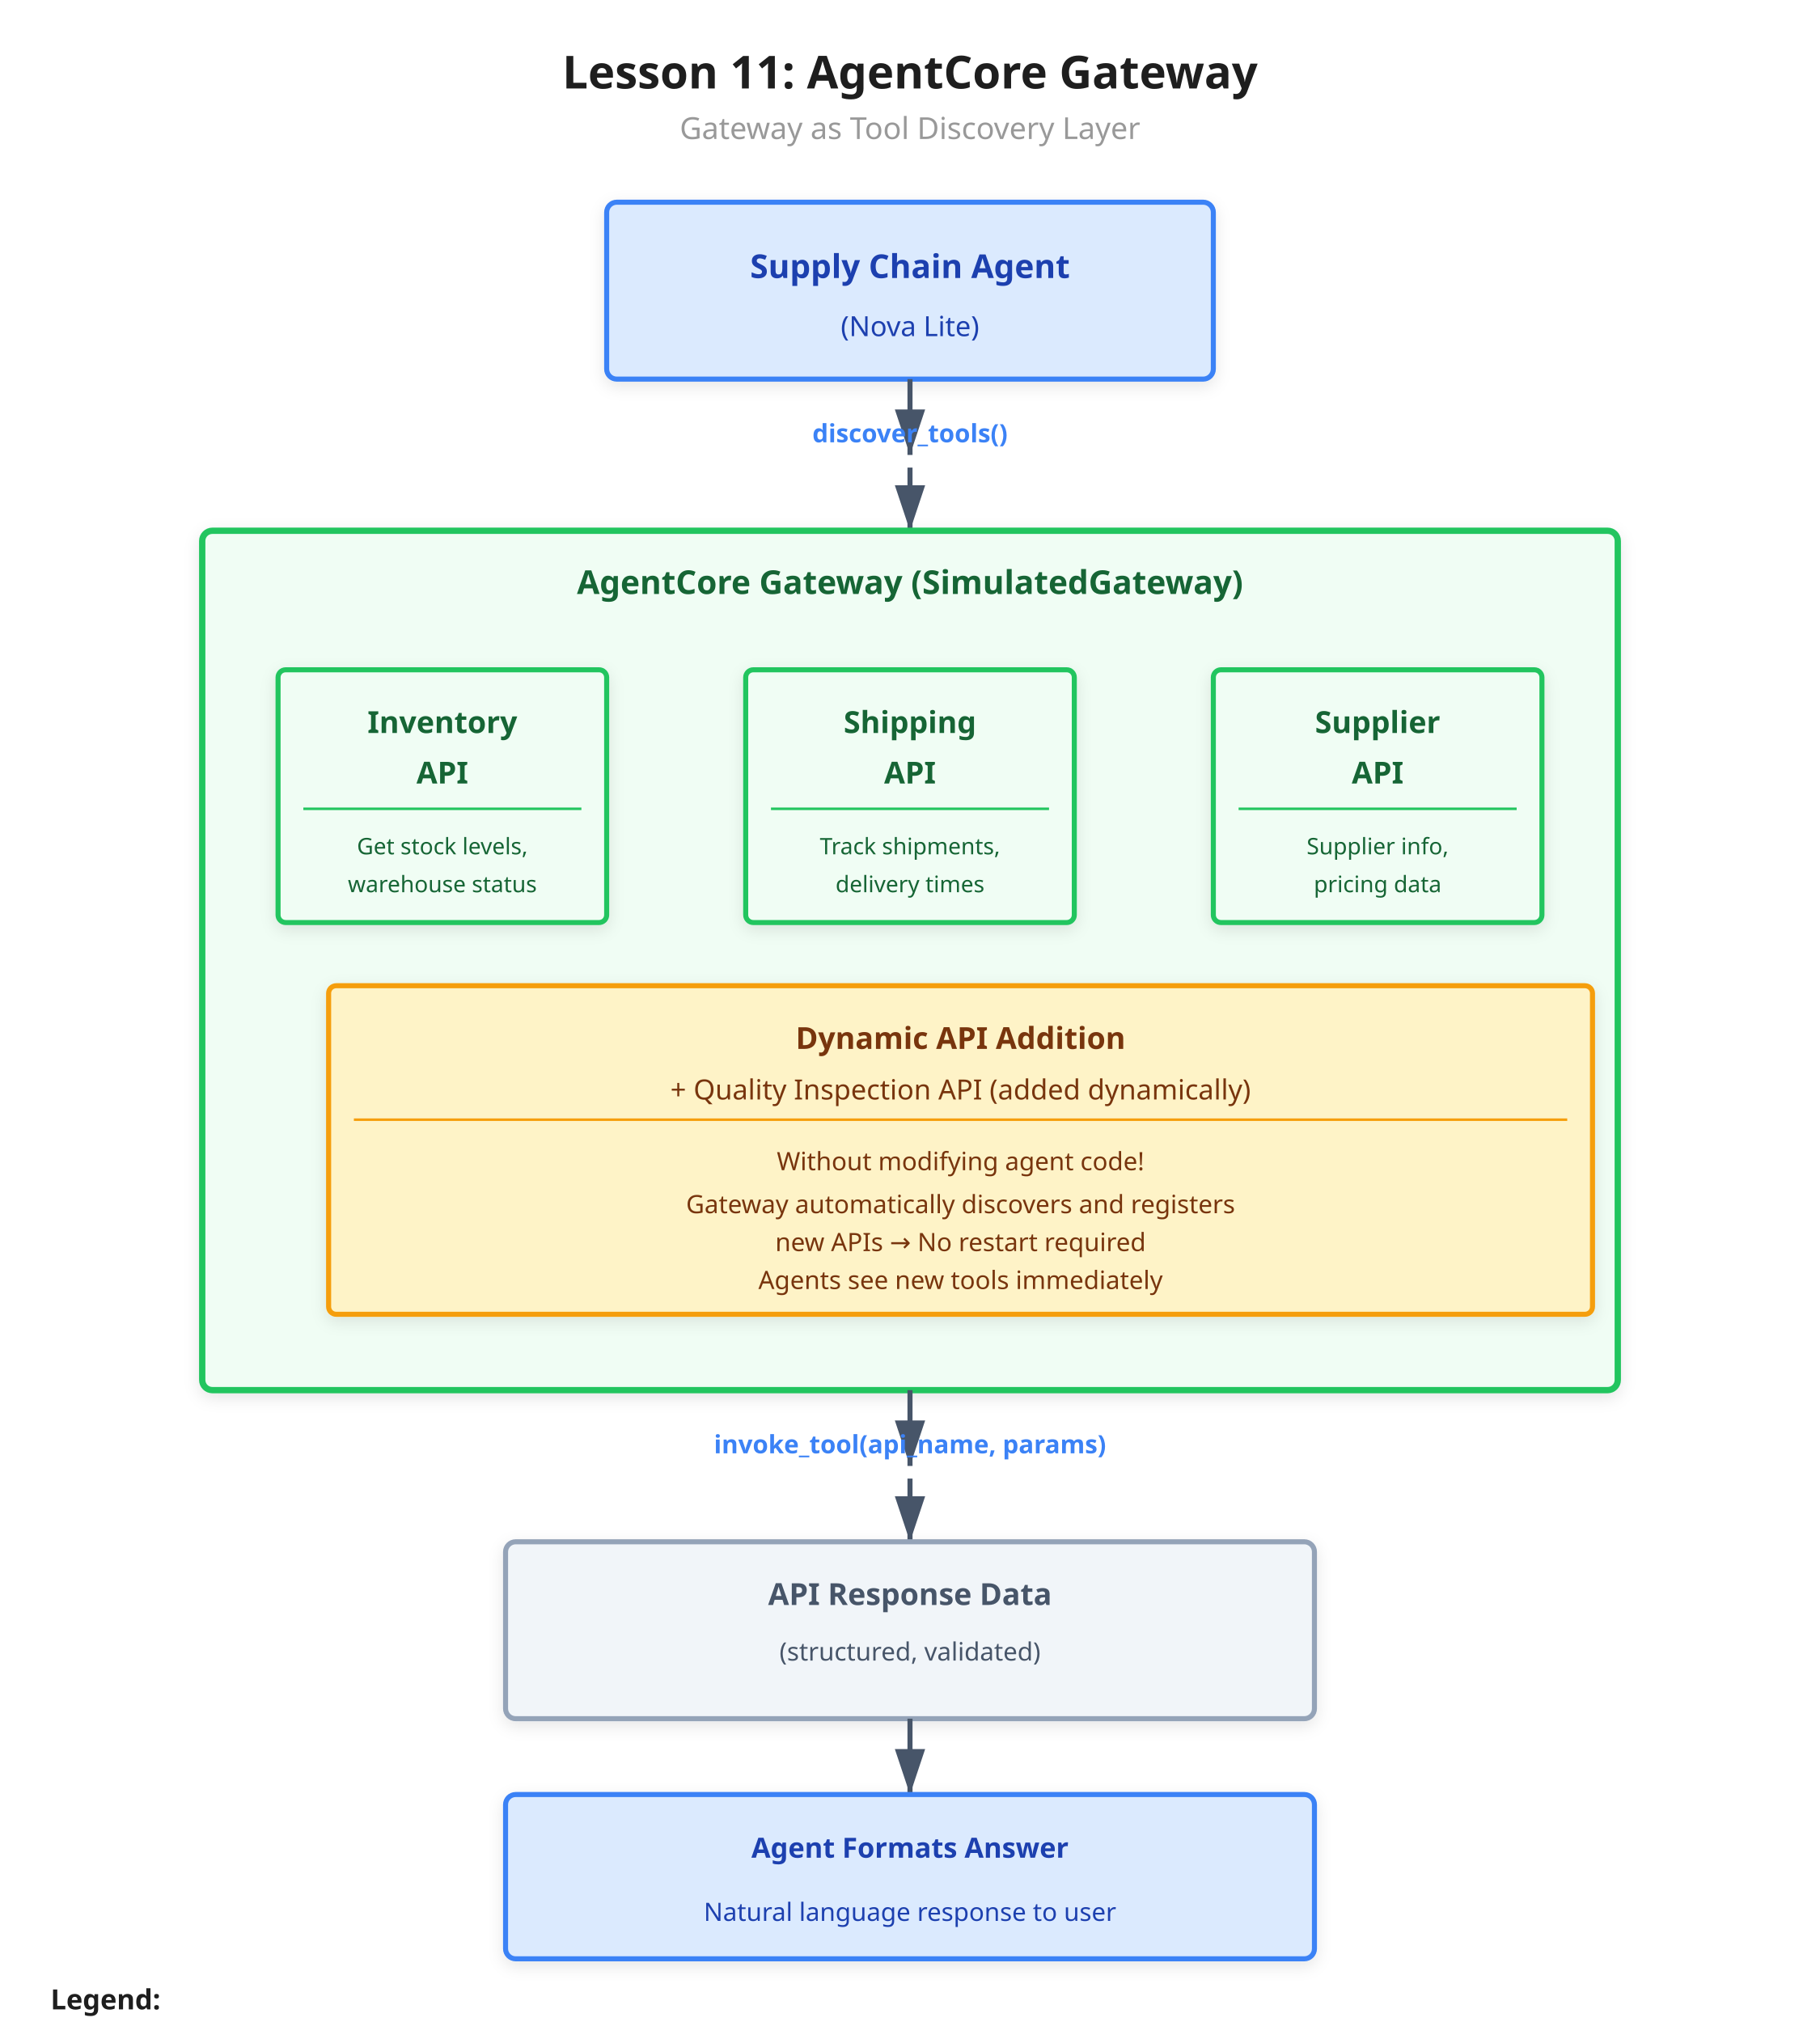
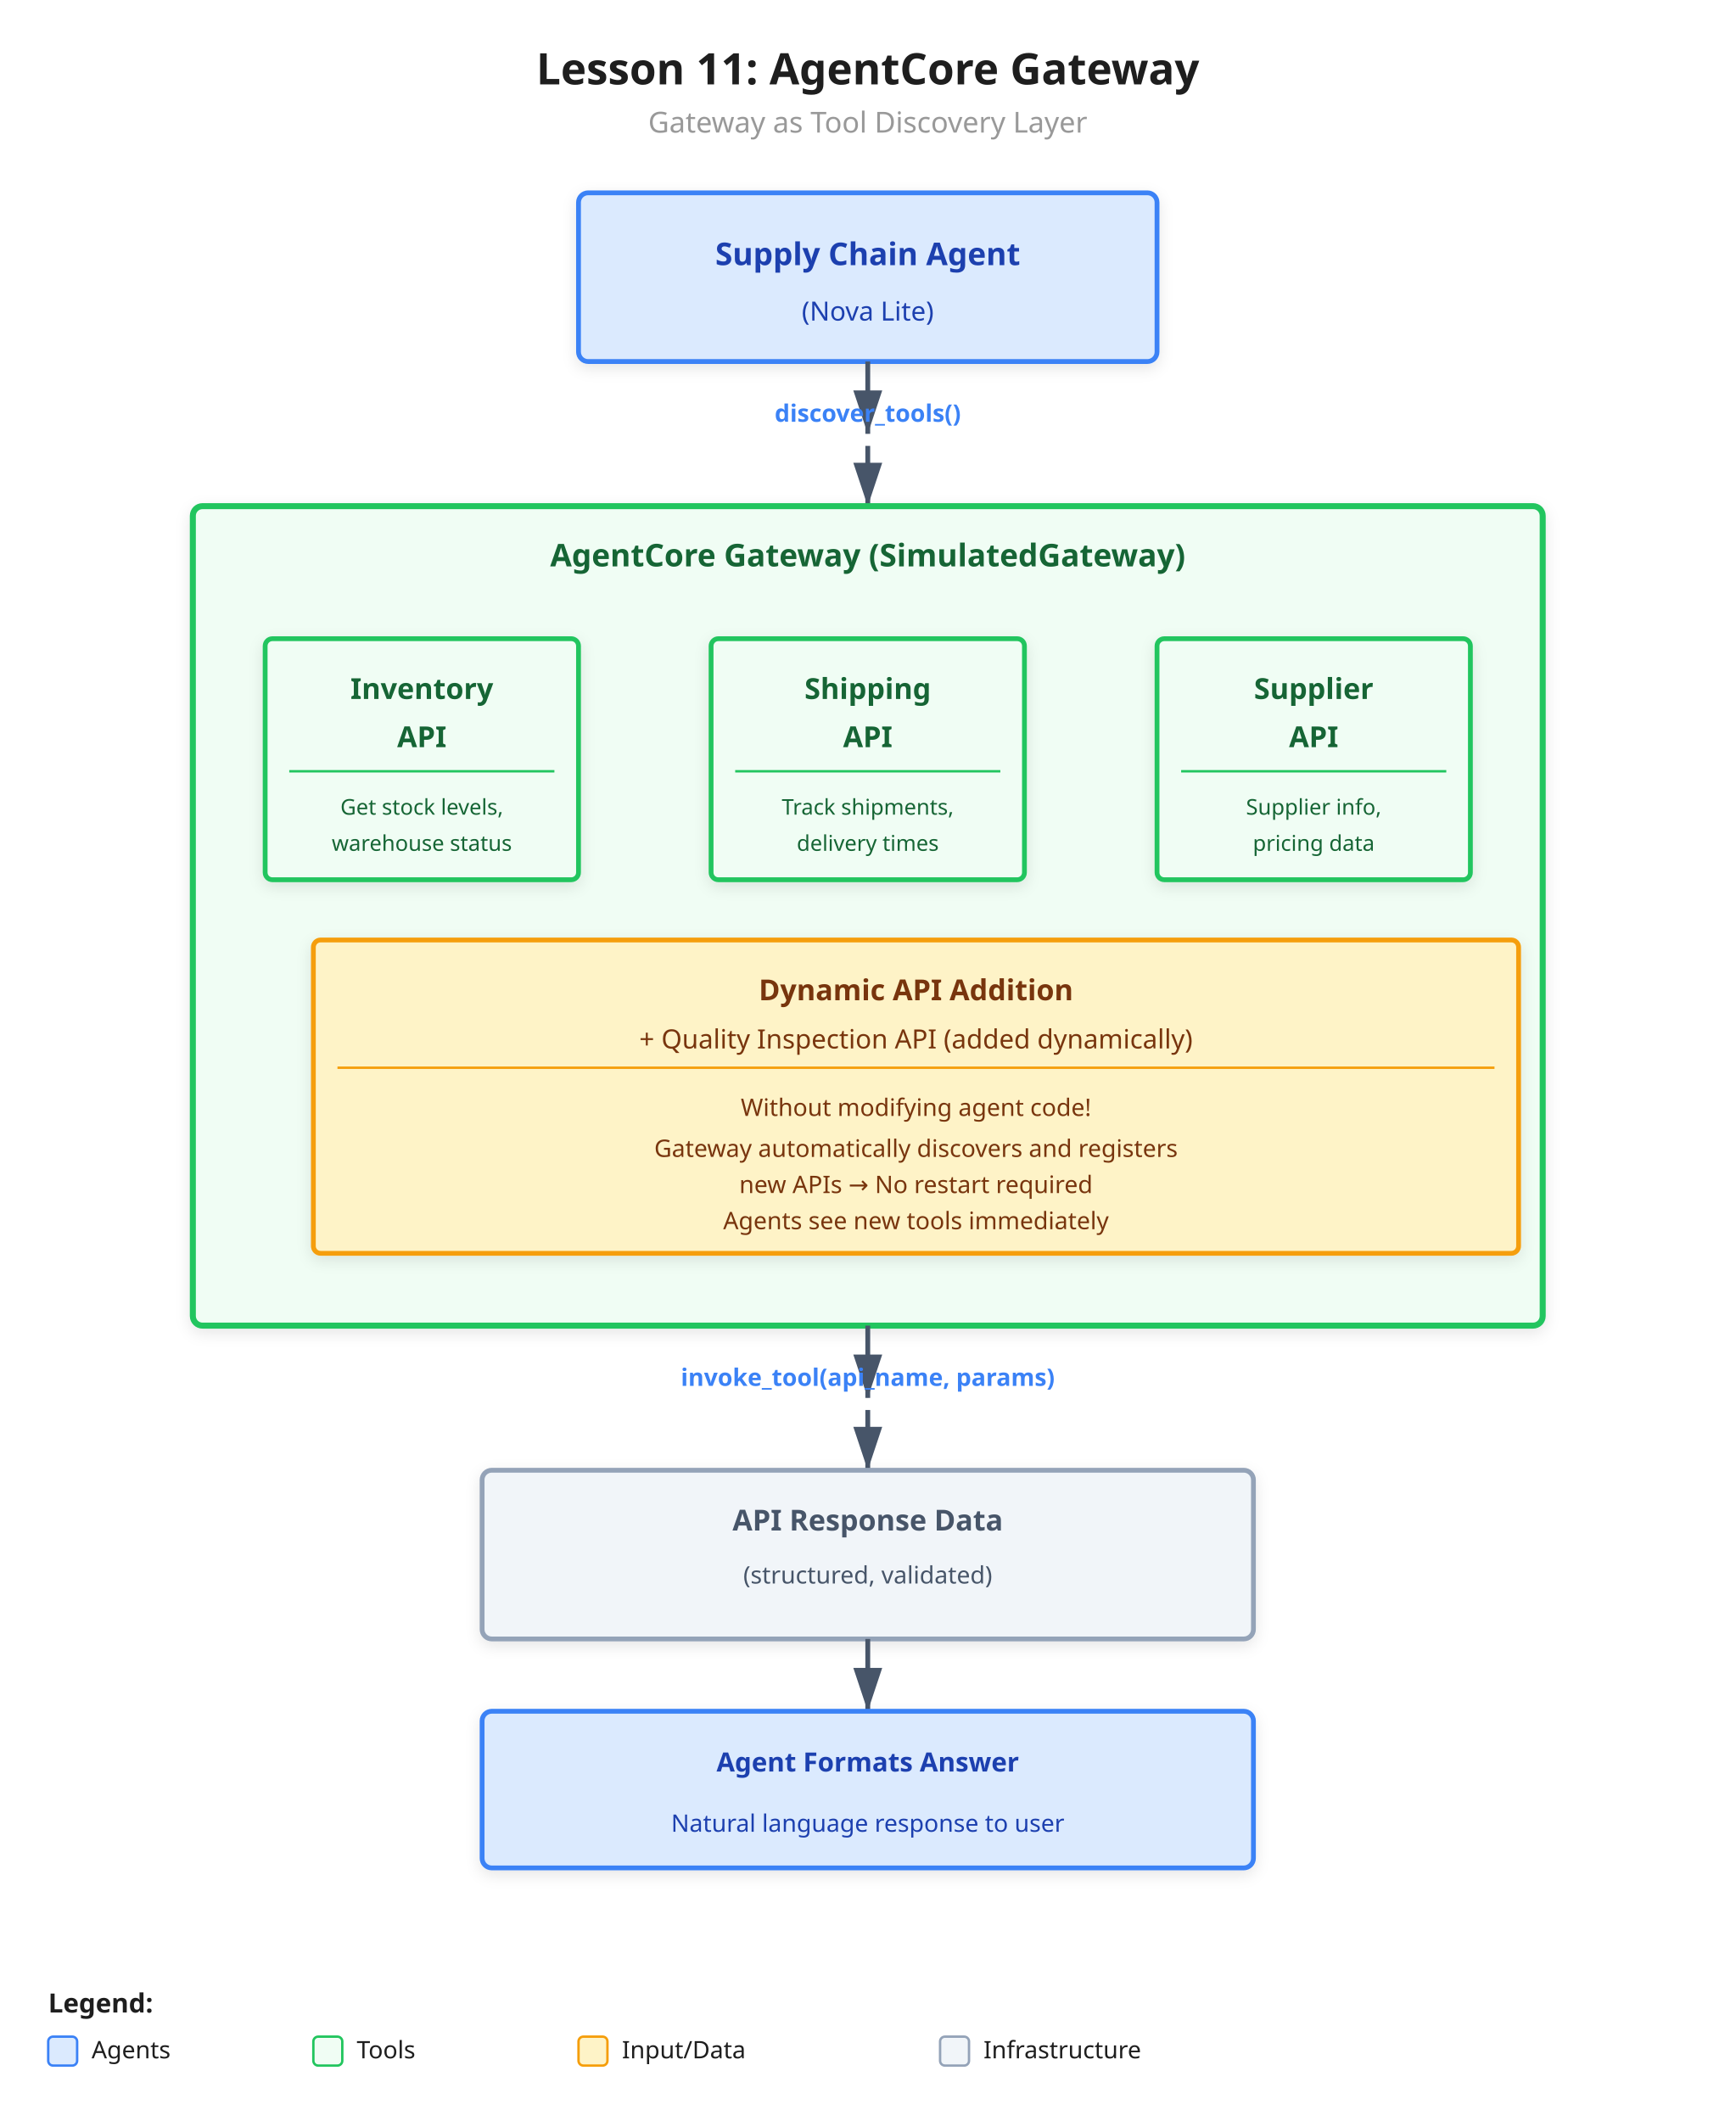
- <svg xmlns="http://www.w3.org/2000/svg" viewBox="0 0 720 800">
+ <svg xmlns="http://www.w3.org/2000/svg" viewBox="0 0 720 880">
  <defs>
    <filter id="shadow11" x="-50%" y="-50%" width="200%" height="200%">
      <feDropShadow dx="0" dy="2" stdDeviation="3" flood-opacity="0.1" />
    </filter>
    <marker id="arrow11" markerWidth="10" markerHeight="10" refX="9" refY="3" orient="auto" markerUnits="strokeWidth">
      <path d="M0,0 L0,6 L9,3 z" fill="#475569" />
    </marker>
  </defs>
  <text x="360" y="35" font-size="18" font-weight="bold" font-family="'Segoe UI', system-ui, sans-serif" text-anchor="middle" fill="#1e1e1e">
    Lesson 11: AgentCore Gateway
  </text>
  <text x="360" y="55" font-size="12" font-family="'Segoe UI', system-ui, sans-serif" text-anchor="middle" fill="#999999">
    Gateway as Tool Discovery Layer
  </text>
  <g filter="url(#shadow11)">
    <rect x="240" y="80" width="240" height="70" rx="4" fill="#dbeafe" stroke="#3b82f6" stroke-width="2" />
    <text x="360" y="110" font-size="13" font-weight="600" font-family="'Segoe UI', system-ui, sans-serif" text-anchor="middle" fill="#1e40af">
      Supply Chain Agent
    </text>
    <text x="360" y="133" font-size="11" font-family="'Segoe UI', system-ui, sans-serif" text-anchor="middle" fill="#1e40af">
      (Nova Lite)
    </text>
  </g>
  <line x1="360" y1="150" x2="360" y2="180" stroke="#475569" stroke-width="2" marker-end="url(#arrow11)" />
  <g>
    <text x="360" y="175" font-size="10" font-family="'Segoe UI', system-ui, sans-serif" text-anchor="middle" fill="#3b82f6" font-weight="600">
      discover_tools()
    </text>
  </g>
  <line x1="360" y1="185" x2="360" y2="210" stroke="#475569" stroke-width="2" marker-end="url(#arrow11)" />
  <g filter="url(#shadow11)">
    <rect x="80" y="210" width="560" height="340" rx="4" fill="#f0fdf4" stroke="#22c55e" stroke-width="2.5" />
    <text x="360" y="235" font-size="13" font-weight="600" font-family="'Segoe UI', system-ui, sans-serif" text-anchor="middle" fill="#166534">
      AgentCore Gateway (SimulatedGateway)
    </text>
    <g filter="url(#shadow11)">
      <rect x="110" y="265" width="130" height="100" rx="3" fill="#f0fdf4" stroke="#22c55e" stroke-width="2" />
      <text x="175" y="290" font-size="12" font-weight="600" font-family="'Segoe UI', system-ui, sans-serif" text-anchor="middle" fill="#166534">
        Inventory
      </text>
      <text x="175" y="310" font-size="12" font-weight="600" font-family="'Segoe UI', system-ui, sans-serif" text-anchor="middle" fill="#166534">
        API
      </text>
      <line x1="120" y1="320" x2="230" y2="320" stroke="#22c55e" stroke-width="1" />
      <text x="175" y="338" font-size="9" font-family="'Segoe UI', system-ui, sans-serif" text-anchor="middle" fill="#166534">
        Get stock levels,
      </text>
      <text x="175" y="353" font-size="9" font-family="'Segoe UI', system-ui, sans-serif" text-anchor="middle" fill="#166534">
        warehouse status
      </text>
    </g>
    <g filter="url(#shadow11)">
      <rect x="295" y="265" width="130" height="100" rx="3" fill="#f0fdf4" stroke="#22c55e" stroke-width="2" />
      <text x="360" y="290" font-size="12" font-weight="600" font-family="'Segoe UI', system-ui, sans-serif" text-anchor="middle" fill="#166534">
        Shipping
      </text>
      <text x="360" y="310" font-size="12" font-weight="600" font-family="'Segoe UI', system-ui, sans-serif" text-anchor="middle" fill="#166534">
        API
      </text>
      <line x1="305" y1="320" x2="415" y2="320" stroke="#22c55e" stroke-width="1" />
      <text x="360" y="338" font-size="9" font-family="'Segoe UI', system-ui, sans-serif" text-anchor="middle" fill="#166534">
        Track shipments,
      </text>
      <text x="360" y="353" font-size="9" font-family="'Segoe UI', system-ui, sans-serif" text-anchor="middle" fill="#166534">
        delivery times
      </text>
    </g>
    <g filter="url(#shadow11)">
      <rect x="480" y="265" width="130" height="100" rx="3" fill="#f0fdf4" stroke="#22c55e" stroke-width="2" />
      <text x="545" y="290" font-size="12" font-weight="600" font-family="'Segoe UI', system-ui, sans-serif" text-anchor="middle" fill="#166534">
        Supplier
      </text>
      <text x="545" y="310" font-size="12" font-weight="600" font-family="'Segoe UI', system-ui, sans-serif" text-anchor="middle" fill="#166534">
        API
      </text>
      <line x1="490" y1="320" x2="600" y2="320" stroke="#22c55e" stroke-width="1" />
      <text x="545" y="338" font-size="9" font-family="'Segoe UI', system-ui, sans-serif" text-anchor="middle" fill="#166534">
        Supplier info,
      </text>
      <text x="545" y="353" font-size="9" font-family="'Segoe UI', system-ui, sans-serif" text-anchor="middle" fill="#166534">
        pricing data
      </text>
    </g>
    <g filter="url(#shadow11)">
      <rect x="130" y="390" width="500" height="130" rx="3" fill="#fef3c7" stroke="#f59e0b" stroke-width="2" />
      <text x="380" y="415" font-size="12" font-weight="600" font-family="'Segoe UI', system-ui, sans-serif" text-anchor="middle" fill="#78350f">
        Dynamic API Addition
      </text>
      <text x="380" y="435" font-size="11" font-family="'Segoe UI', system-ui, sans-serif" text-anchor="middle" fill="#78350f">
        + Quality Inspection API (added dynamically)
      </text>
      <line x1="140" y1="443" x2="620" y2="443" stroke="#f59e0b" stroke-width="1" />
      <text x="380" y="463" font-size="10" font-family="'Segoe UI', system-ui, sans-serif" text-anchor="middle" fill="#78350f">
        Without modifying agent code!
      </text>
      <text x="380" y="480" font-size="10" font-family="'Segoe UI', system-ui, sans-serif" text-anchor="middle" fill="#78350f">
        Gateway automatically discovers and registers
      </text>
      <text x="380" y="495" font-size="10" font-family="'Segoe UI', system-ui, sans-serif" text-anchor="middle" fill="#78350f">
        new APIs → No restart required
      </text>
      <text x="380" y="510" font-size="10" font-family="'Segoe UI', system-ui, sans-serif" text-anchor="middle" fill="#78350f">
        Agents see new tools immediately
      </text>
    </g>
  </g>
  <line x1="360" y1="550" x2="360" y2="580" stroke="#475569" stroke-width="2" marker-end="url(#arrow11)" />
  <g>
    <text x="360" y="575" font-size="10" font-family="'Segoe UI', system-ui, sans-serif" text-anchor="middle" fill="#3b82f6" font-weight="600">
      invoke_tool(api_name, params)
    </text>
  </g>
  <line x1="360" y1="585" x2="360" y2="610" stroke="#475569" stroke-width="2" marker-end="url(#arrow11)" />
  <g filter="url(#shadow11)">
    <rect x="200" y="610" width="320" height="70" rx="4" fill="#f1f5f9" stroke="#94a3b8" stroke-width="2" />
    <text x="360" y="635" font-size="12" font-weight="600" font-family="'Segoe UI', system-ui, sans-serif" text-anchor="middle" fill="#475569">
      API Response Data
    </text>
    <text x="360" y="657" font-size="10" font-family="'Segoe UI', system-ui, sans-serif" text-anchor="middle" fill="#475569">
      (structured, validated)
    </text>
    <text x="360" y="672" font-size="10" font-family="'Segoe UI', system-ui, sans-serif" text-anchor="middle" fill="#475569">
    </text>
  </g>
  <line x1="360" y1="680" x2="360" y2="710" stroke="#475569" stroke-width="2" marker-end="url(#arrow11)" />
  <g filter="url(#shadow11)">
    <rect x="200" y="710" width="320" height="65" rx="4" fill="#dbeafe" stroke="#3b82f6" stroke-width="2" />
    <text x="360" y="735" font-size="11" font-weight="600" font-family="'Segoe UI', system-ui, sans-serif" text-anchor="middle" fill="#1e40af">
      Agent Formats Answer
    </text>
    <text x="360" y="760" font-size="10" font-family="'Segoe UI', system-ui, sans-serif" text-anchor="middle" fill="#1e40af">
      Natural language response to user
    </text>
  </g>
  <g>
-     <text x="20" y="795" font-size="11" font-weight="600" font-family="'Segoe UI', system-ui, sans-serif" fill="#1e1e1e">
+     <text x="20" y="835" font-size="11" font-weight="600" font-family="'Segoe UI', system-ui, sans-serif" fill="#1e1e1e">
      Legend:
    </text>
-     <rect x="20" y="805" width="12" height="12" rx="2" fill="#dbeafe" stroke="#3b82f6" stroke-width="1" />
-     <text x="38" y="814" font-size="10" font-family="'Segoe UI', system-ui, sans-serif" fill="#1e1e1e">
+     <rect x="20" y="845" width="12" height="12" rx="2" fill="#dbeafe" stroke="#3b82f6" stroke-width="1" />
+     <text x="38" y="854" font-size="10" font-family="'Segoe UI', system-ui, sans-serif" fill="#1e1e1e">
      Agents
    </text>
-     <rect x="130" y="805" width="12" height="12" rx="2" fill="#f0fdf4" stroke="#22c55e" stroke-width="1" />
-     <text x="148" y="814" font-size="10" font-family="'Segoe UI', system-ui, sans-serif" fill="#1e1e1e">
+     <rect x="130" y="845" width="12" height="12" rx="2" fill="#f0fdf4" stroke="#22c55e" stroke-width="1" />
+     <text x="148" y="854" font-size="10" font-family="'Segoe UI', system-ui, sans-serif" fill="#1e1e1e">
      Tools
    </text>
-     <rect x="240" y="805" width="12" height="12" rx="2" fill="#fef3c7" stroke="#f59e0b" stroke-width="1" />
-     <text x="258" y="814" font-size="10" font-family="'Segoe UI', system-ui, sans-serif" fill="#1e1e1e">
+     <rect x="240" y="845" width="12" height="12" rx="2" fill="#fef3c7" stroke="#f59e0b" stroke-width="1" />
+     <text x="258" y="854" font-size="10" font-family="'Segoe UI', system-ui, sans-serif" fill="#1e1e1e">
      Input/Data
    </text>
-     <rect x="390" y="805" width="12" height="12" rx="2" fill="#f1f5f9" stroke="#94a3b8" stroke-width="1" />
-     <text x="408" y="814" font-size="10" font-family="'Segoe UI', system-ui, sans-serif" fill="#1e1e1e">
+     <rect x="390" y="845" width="12" height="12" rx="2" fill="#f1f5f9" stroke="#94a3b8" stroke-width="1" />
+     <text x="408" y="854" font-size="10" font-family="'Segoe UI', system-ui, sans-serif" fill="#1e1e1e">
      Infrastructure
    </text>
  </g>
</svg>
